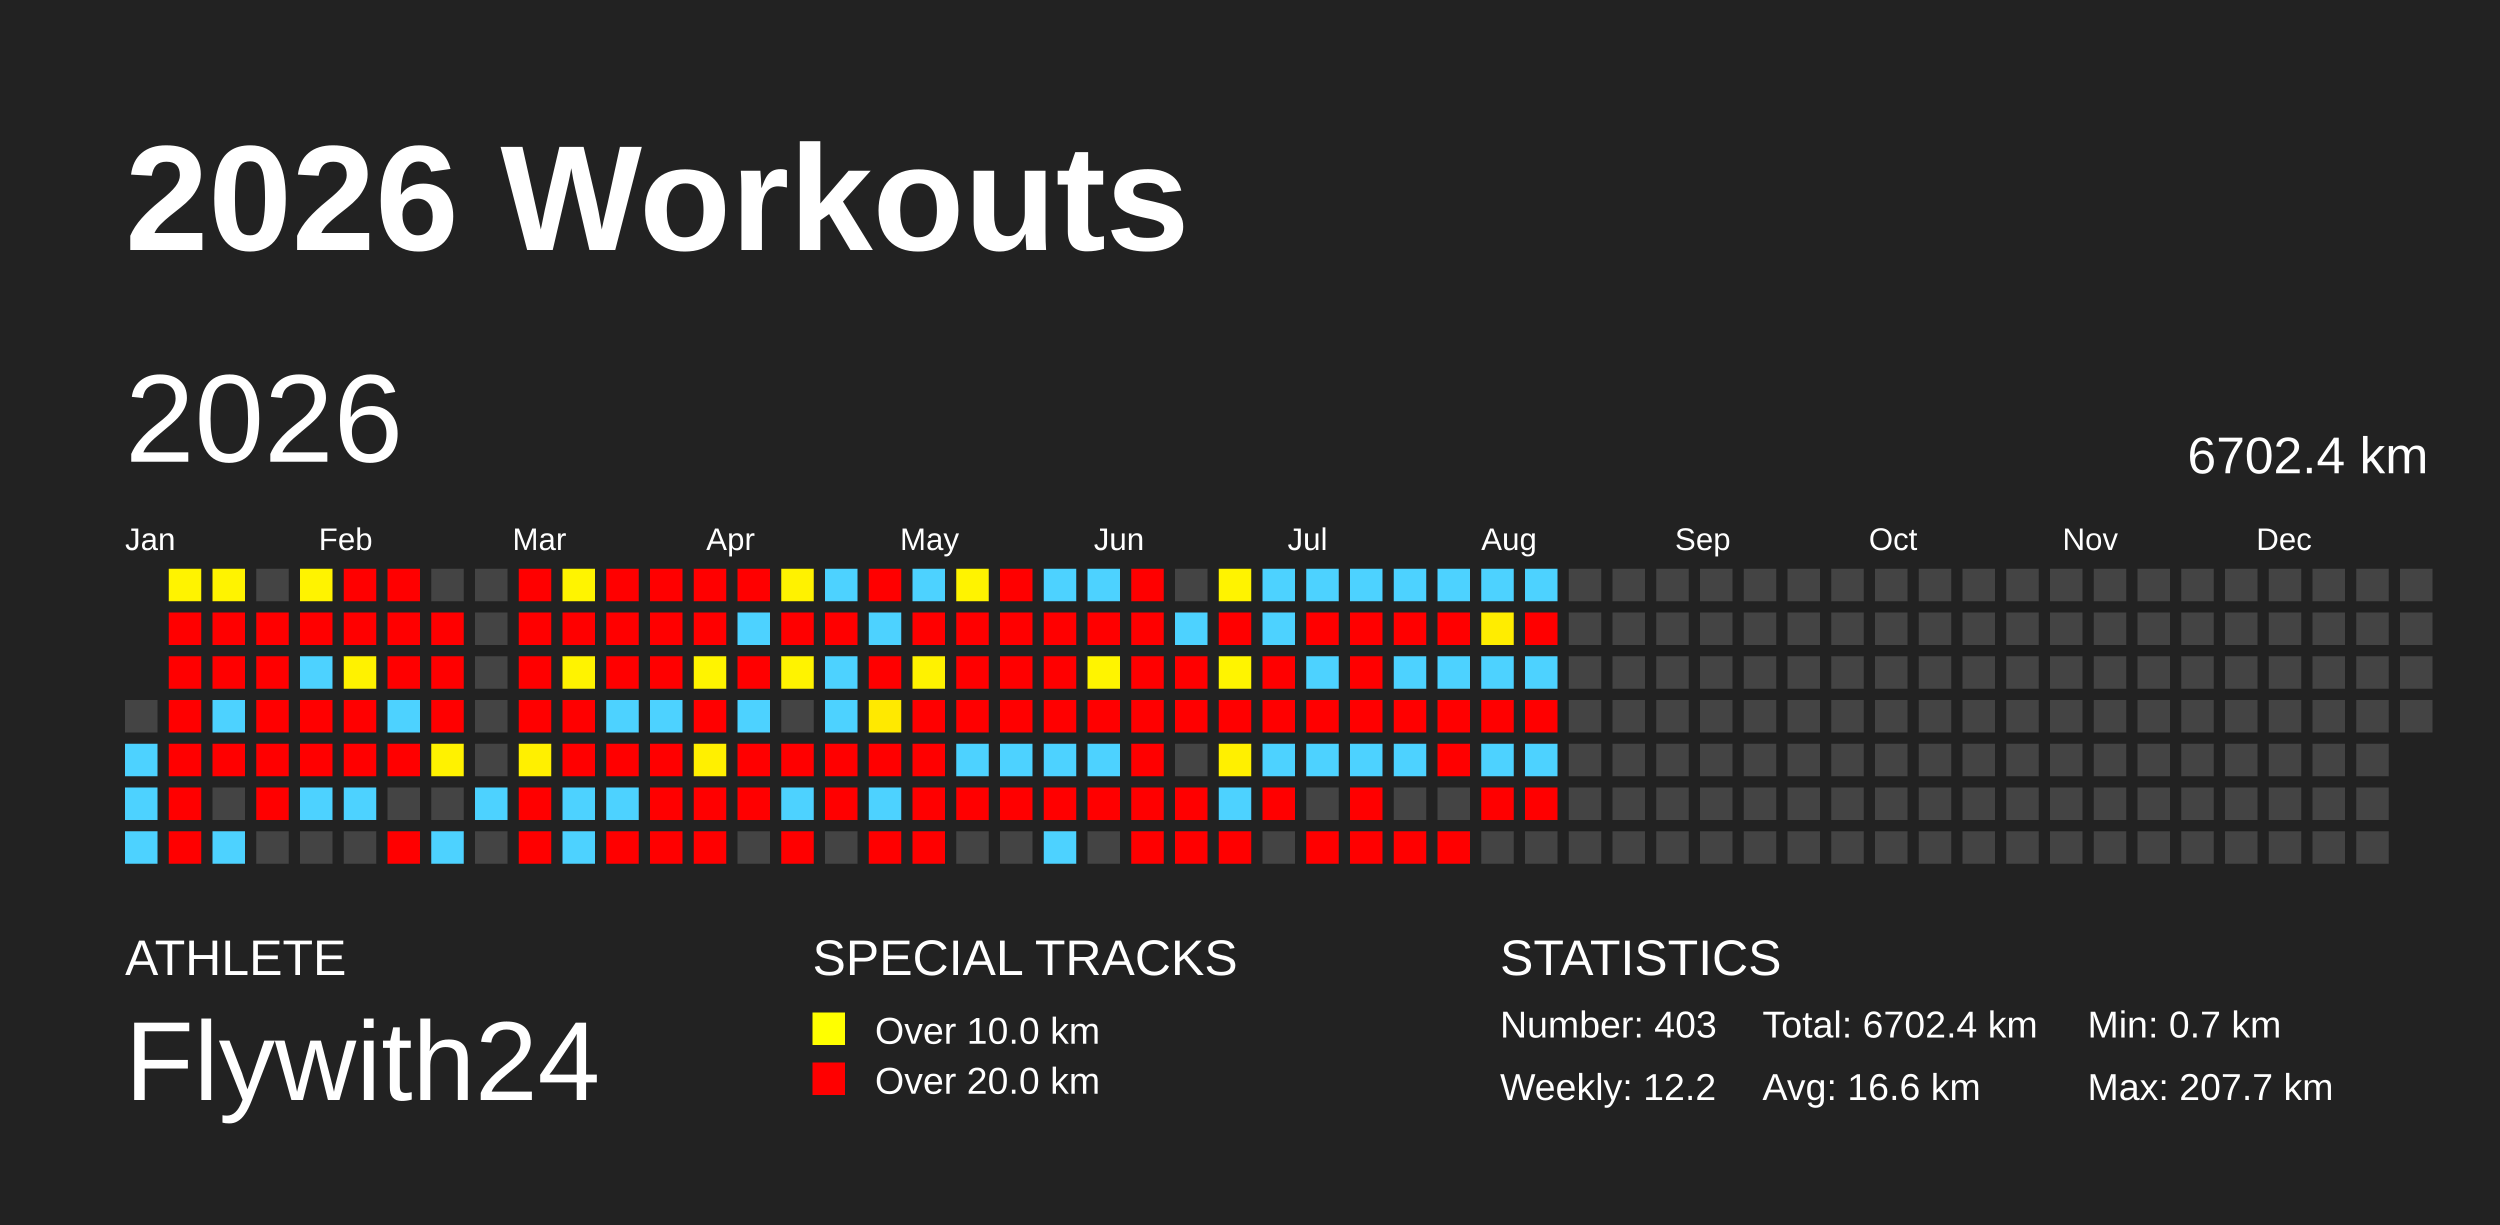
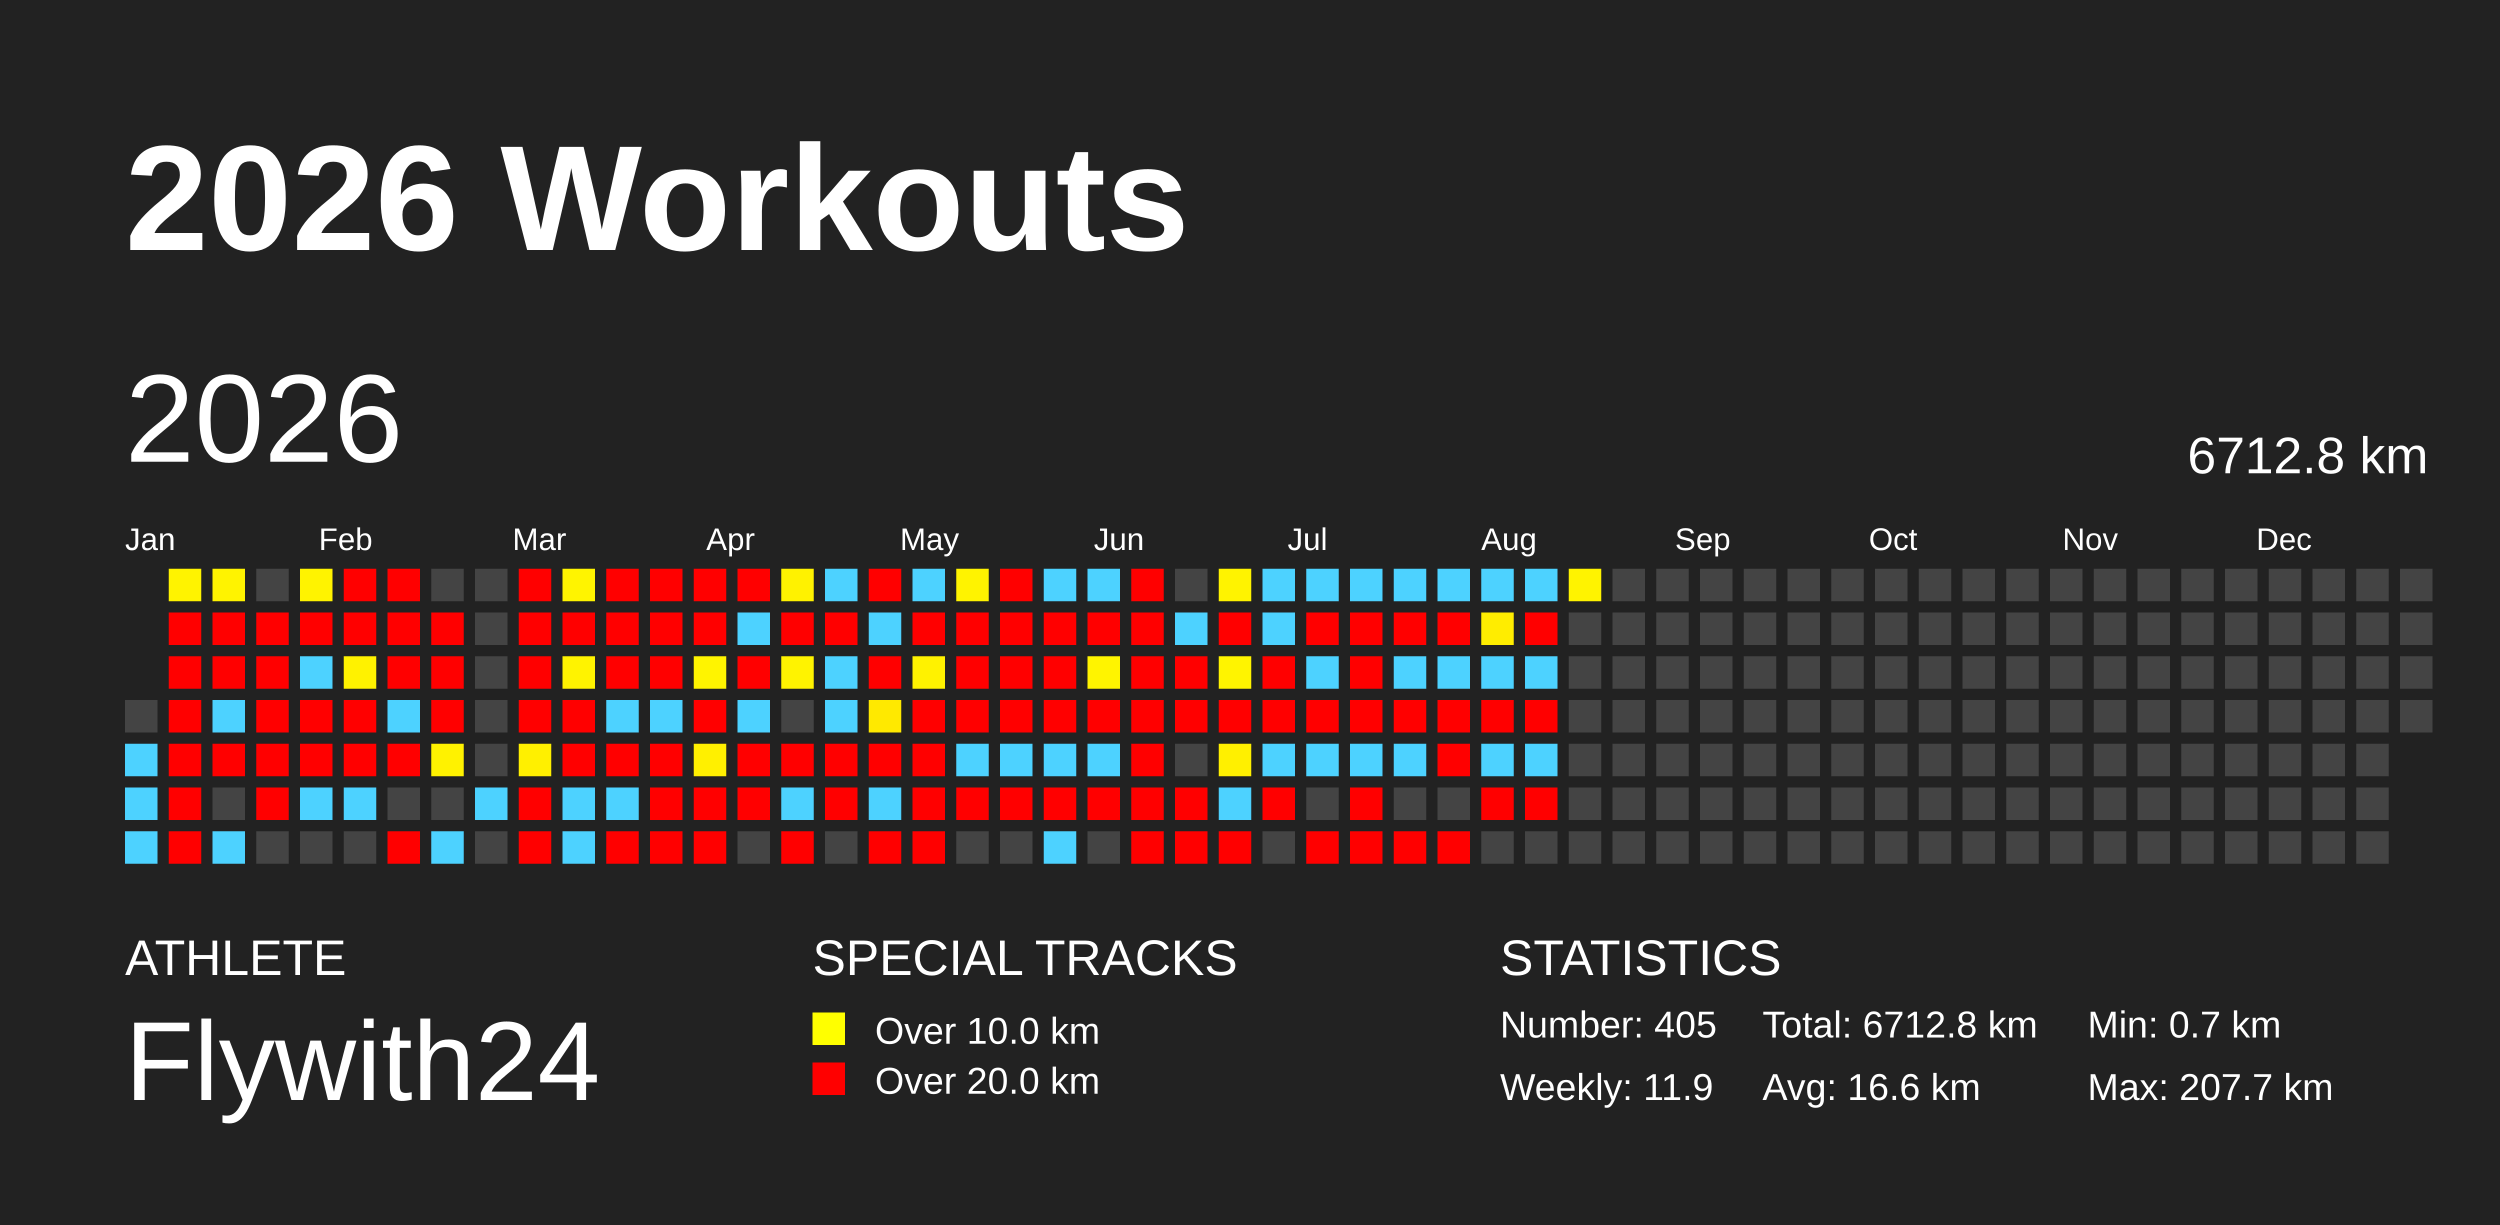
<svg xmlns="http://www.w3.org/2000/svg" baseProfile="full" height="98mm" version="1.1" viewBox="0,0,200,98" width="200mm">
  <defs />
  <rect fill="#222222" height="98" width="200" x="0" y="0" />
  <text fill="#FFFFFF" style="font-size:12px; font-family:Arial; font-weight:bold;" x="10" y="20">2026 Workouts</text>
  <text fill="#FFFFFF" style="font-size:4px; font-family:Arial" x="10" y="78">ATHLETE</text>
  <text fill="#FFFFFF" style="font-size:9px; font-family:Arial" x="10" y="88">Flywith24</text>
  <text fill="#FFFFFF" style="font-size:4px; font-family:Arial" x="65" y="78">SPECIAL TRACKS</text>
  <rect fill="yellow" height="2.6" width="2.6" x="65" y="81" />
  <text fill="#FFFFFF" style="font-size:3px; font-family:Arial" x="70" y="83.5">Over 10.0 km</text>
  <rect fill="red" height="2.6" width="2.6" x="65" y="85" />
  <text fill="#FFFFFF" style="font-size:3px; font-family:Arial" x="70" y="87.5">Over 20.0 km</text>
  <text fill="#FFFFFF" style="font-size:4px; font-family:Arial" x="120" y="78">STATISTICS</text>
-   <text fill="#FFFFFF" style="font-size:3px; font-family:Arial" x="120" y="83">Number: 403</text>
-   <text fill="#FFFFFF" style="font-size:3px; font-family:Arial" x="120" y="88">Weekly: 12.2</text>
-   <text fill="#FFFFFF" style="font-size:3px; font-family:Arial" x="141" y="83">Total: 6702.4 km</text>
+   <text fill="#FFFFFF" style="font-size:3px; font-family:Arial" x="120" y="83">Number: 405</text>
+   <text fill="#FFFFFF" style="font-size:3px; font-family:Arial" x="120" y="88">Weekly: 11.9</text>
+   <text fill="#FFFFFF" style="font-size:3px; font-family:Arial" x="141" y="83">Total: 6712.8 km</text>
  <text fill="#FFFFFF" style="font-size:3px; font-family:Arial" x="141" y="88">Avg: 16.6 km</text>
  <text fill="#FFFFFF" style="font-size:3px; font-family:Arial" x="167" y="83">Min: 0.7 km</text>
  <text fill="#FFFFFF" style="font-size:3px; font-family:Arial" x="167" y="88">Max: 207.7 km</text>
  <text dominant-baseline="hanging" fill="#FFFFFF" style="font-size:10.0px; font-family:Arial;" x="10" y="30">2026</text>
-   <text dominant-baseline="hanging" fill="#FFFFFF" style="font-size:4.125px; font-family:Arial;" x="175" y="35">6702.4 km</text>
+   <text dominant-baseline="hanging" fill="#FFFFFF" style="font-size:4.125px; font-family:Arial;" x="175" y="35">6712.8 km</text>
  <text fill="#FFFFFF" style="font-size:2.5px; font-family:Arial" x="10.0" y="44">Jan</text>
  <text fill="#FFFFFF" style="font-size:2.5px; font-family:Arial" x="25.5" y="44">Feb</text>
  <text fill="#FFFFFF" style="font-size:2.5px; font-family:Arial" x="41.0" y="44">Mar</text>
  <text fill="#FFFFFF" style="font-size:2.5px; font-family:Arial" x="56.5" y="44">Apr</text>
  <text fill="#FFFFFF" style="font-size:2.5px; font-family:Arial" x="72.0" y="44">May</text>
  <text fill="#FFFFFF" style="font-size:2.5px; font-family:Arial" x="87.5" y="44">Jun</text>
  <text fill="#FFFFFF" style="font-size:2.5px; font-family:Arial" x="103.0" y="44">Jul</text>
  <text fill="#FFFFFF" style="font-size:2.5px; font-family:Arial" x="118.5" y="44">Aug</text>
  <text fill="#FFFFFF" style="font-size:2.5px; font-family:Arial" x="134.0" y="44">Sep</text>
  <text fill="#FFFFFF" style="font-size:2.5px; font-family:Arial" x="149.5" y="44">Oct</text>
  <text fill="#FFFFFF" style="font-size:2.5px; font-family:Arial" x="165.0" y="44">Nov</text>
  <text fill="#FFFFFF" style="font-size:2.5px; font-family:Arial" x="180.5" y="44">Dec</text>
  <rect fill="#444444" height="2.6" width="2.6" x="10.0" y="56.0" />
  <rect fill="#4dd2ff" height="2.6" width="2.6" x="10.0" y="59.5" />
  <rect fill="#4dd2ff" height="2.6" width="2.6" x="10.0" y="63.0" />
  <rect fill="#4dd2ff" height="2.6" width="2.6" x="10.0" y="66.5" />
  <rect fill="#fff300" height="2.6" width="2.6" x="13.5" y="45.5" />
  <rect fill="red" height="2.6" width="2.6" x="13.5" y="49.0" />
  <rect fill="red" height="2.6" width="2.6" x="13.5" y="52.5" />
  <rect fill="red" height="2.6" width="2.6" x="13.5" y="56.0" />
  <rect fill="red" height="2.6" width="2.6" x="13.5" y="59.5" />
  <rect fill="red" height="2.6" width="2.6" x="13.5" y="63.0" />
  <rect fill="red" height="2.6" width="2.6" x="13.5" y="66.5" />
  <rect fill="#fff300" height="2.6" width="2.6" x="17.0" y="45.5" />
  <rect fill="red" height="2.6" width="2.6" x="17.0" y="49.0" />
  <rect fill="red" height="2.6" width="2.6" x="17.0" y="52.5" />
  <rect fill="#4dd2ff" height="2.6" width="2.6" x="17.0" y="56.0" />
  <rect fill="red" height="2.6" width="2.6" x="17.0" y="59.5" />
  <rect fill="#444444" height="2.6" width="2.6" x="17.0" y="63.0" />
  <rect fill="#4dd2ff" height="2.6" width="2.6" x="17.0" y="66.5" />
  <rect fill="#444444" height="2.6" width="2.6" x="20.5" y="45.5" />
  <rect fill="red" height="2.6" width="2.6" x="20.5" y="49.0" />
  <rect fill="red" height="2.6" width="2.6" x="20.5" y="52.5" />
  <rect fill="red" height="2.6" width="2.6" x="20.5" y="56.0" />
  <rect fill="red" height="2.6" width="2.6" x="20.5" y="59.5" />
  <rect fill="red" height="2.6" width="2.6" x="20.5" y="63.0" />
  <rect fill="#444444" height="2.6" width="2.6" x="20.5" y="66.5" />
  <rect fill="#fff300" height="2.6" width="2.6" x="24.0" y="45.5" />
  <rect fill="red" height="2.6" width="2.6" x="24.0" y="49.0" />
  <rect fill="#4dd2ff" height="2.6" width="2.6" x="24.0" y="52.5" />
  <rect fill="red" height="2.6" width="2.6" x="24.0" y="56.0" />
  <rect fill="red" height="2.6" width="2.6" x="24.0" y="59.5" />
  <rect fill="#4dd2ff" height="2.6" width="2.6" x="24.0" y="63.0" />
  <rect fill="#444444" height="2.6" width="2.6" x="24.0" y="66.5" />
  <rect fill="red" height="2.6" width="2.6" x="27.5" y="45.5" />
  <rect fill="red" height="2.6" width="2.6" x="27.5" y="49.0" />
  <rect fill="#fff200" height="2.6" width="2.6" x="27.5" y="52.5" />
  <rect fill="red" height="2.6" width="2.6" x="27.5" y="56.0" />
  <rect fill="red" height="2.6" width="2.6" x="27.5" y="59.5" />
  <rect fill="#4dd2ff" height="2.6" width="2.6" x="27.5" y="63.0" />
  <rect fill="#444444" height="2.6" width="2.6" x="27.5" y="66.5" />
  <rect fill="red" height="2.6" width="2.6" x="31.0" y="45.5" />
  <rect fill="red" height="2.6" width="2.6" x="31.0" y="49.0" />
  <rect fill="red" height="2.6" width="2.6" x="31.0" y="52.5" />
  <rect fill="#4dd2ff" height="2.6" width="2.6" x="31.0" y="56.0" />
  <rect fill="red" height="2.6" width="2.6" x="31.0" y="59.5" />
  <rect fill="#444444" height="2.6" width="2.6" x="31.0" y="63.0" />
  <rect fill="red" height="2.6" width="2.6" x="31.0" y="66.5" />
  <rect fill="#444444" height="2.6" width="2.6" x="34.5" y="45.5" />
  <rect fill="red" height="2.6" width="2.6" x="34.5" y="49.0" />
  <rect fill="red" height="2.6" width="2.6" x="34.5" y="52.5" />
  <rect fill="red" height="2.6" width="2.6" x="34.5" y="56.0" />
  <rect fill="#fff200" height="2.6" width="2.6" x="34.5" y="59.5" />
  <rect fill="#444444" height="2.6" width="2.6" x="34.5" y="63.0" />
  <rect fill="#4dd2ff" height="2.6" width="2.6" x="34.5" y="66.5" />
  <rect fill="#444444" height="2.6" width="2.6" x="38.0" y="45.5" />
  <rect fill="#444444" height="2.6" width="2.6" x="38.0" y="49.0" />
  <rect fill="#444444" height="2.6" width="2.6" x="38.0" y="52.5" />
  <rect fill="#444444" height="2.6" width="2.6" x="38.0" y="56.0" />
  <rect fill="#444444" height="2.6" width="2.6" x="38.0" y="59.5" />
  <rect fill="#4dd2ff" height="2.6" width="2.6" x="38.0" y="63.0" />
  <rect fill="#444444" height="2.6" width="2.6" x="38.0" y="66.5" />
  <rect fill="red" height="2.6" width="2.6" x="41.5" y="45.5" />
  <rect fill="red" height="2.6" width="2.6" x="41.5" y="49.0" />
  <rect fill="red" height="2.6" width="2.6" x="41.5" y="52.5" />
  <rect fill="red" height="2.6" width="2.6" x="41.5" y="56.0" />
  <rect fill="#fff000" height="2.6" width="2.6" x="41.5" y="59.5" />
  <rect fill="red" height="2.6" width="2.6" x="41.5" y="63.0" />
  <rect fill="red" height="2.6" width="2.6" x="41.5" y="66.5" />
  <rect fill="#fff400" height="2.6" width="2.6" x="45.0" y="45.5" />
  <rect fill="red" height="2.6" width="2.6" x="45.0" y="49.0" />
  <rect fill="#fff300" height="2.6" width="2.6" x="45.0" y="52.5" />
  <rect fill="red" height="2.6" width="2.6" x="45.0" y="56.0" />
  <rect fill="red" height="2.6" width="2.6" x="45.0" y="59.5" />
  <rect fill="#4dd2ff" height="2.6" width="2.6" x="45.0" y="63.0" />
  <rect fill="#4dd2ff" height="2.6" width="2.6" x="45.0" y="66.5" />
  <rect fill="red" height="2.6" width="2.6" x="48.5" y="45.5" />
  <rect fill="red" height="2.6" width="2.6" x="48.5" y="49.0" />
  <rect fill="red" height="2.6" width="2.6" x="48.5" y="52.5" />
  <rect fill="#4dd2ff" height="2.6" width="2.6" x="48.5" y="56.0" />
  <rect fill="red" height="2.6" width="2.6" x="48.5" y="59.5" />
  <rect fill="#4dd2ff" height="2.6" width="2.6" x="48.5" y="63.0" />
  <rect fill="red" height="2.6" width="2.6" x="48.5" y="66.5" />
  <rect fill="red" height="2.6" width="2.6" x="52.0" y="45.5" />
  <rect fill="red" height="2.6" width="2.6" x="52.0" y="49.0" />
  <rect fill="red" height="2.6" width="2.6" x="52.0" y="52.5" />
  <rect fill="#4dd2ff" height="2.6" width="2.6" x="52.0" y="56.0" />
  <rect fill="red" height="2.6" width="2.6" x="52.0" y="59.5" />
  <rect fill="red" height="2.6" width="2.6" x="52.0" y="63.0" />
  <rect fill="red" height="2.6" width="2.6" x="52.0" y="66.5" />
  <rect fill="red" height="2.6" width="2.6" x="55.5" y="45.5" />
  <rect fill="red" height="2.6" width="2.6" x="55.5" y="49.0" />
  <rect fill="#fff400" height="2.6" width="2.6" x="55.5" y="52.5" />
  <rect fill="red" height="2.6" width="2.6" x="55.5" y="56.0" />
  <rect fill="#fff000" height="2.6" width="2.6" x="55.5" y="59.5" />
  <rect fill="red" height="2.6" width="2.6" x="55.5" y="63.0" />
  <rect fill="red" height="2.6" width="2.6" x="55.5" y="66.5" />
  <rect fill="red" height="2.6" width="2.6" x="59.0" y="45.5" />
  <rect fill="#4dd2ff" height="2.6" width="2.6" x="59.0" y="49.0" />
  <rect fill="red" height="2.6" width="2.6" x="59.0" y="52.5" />
  <rect fill="#4dd2ff" height="2.6" width="2.6" x="59.0" y="56.0" />
  <rect fill="red" height="2.6" width="2.6" x="59.0" y="59.5" />
  <rect fill="red" height="2.6" width="2.6" x="59.0" y="63.0" />
  <rect fill="#444444" height="2.6" width="2.6" x="59.0" y="66.5" />
  <rect fill="#fff200" height="2.6" width="2.6" x="62.5" y="45.5" />
  <rect fill="red" height="2.6" width="2.6" x="62.5" y="49.0" />
  <rect fill="#fff300" height="2.6" width="2.6" x="62.5" y="52.5" />
  <rect fill="#444444" height="2.6" width="2.6" x="62.5" y="56.0" />
  <rect fill="red" height="2.6" width="2.6" x="62.5" y="59.5" />
  <rect fill="#4dd2ff" height="2.6" width="2.6" x="62.5" y="63.0" />
  <rect fill="red" height="2.6" width="2.6" x="62.5" y="66.5" />
  <rect fill="#4dd2ff" height="2.6" width="2.6" x="66.0" y="45.5" />
  <rect fill="red" height="2.6" width="2.6" x="66.0" y="49.0" />
  <rect fill="#4dd2ff" height="2.6" width="2.6" x="66.0" y="52.5" />
  <rect fill="#4dd2ff" height="2.6" width="2.6" x="66.0" y="56.0" />
  <rect fill="red" height="2.6" width="2.6" x="66.0" y="59.5" />
  <rect fill="red" height="2.6" width="2.6" x="66.0" y="63.0" />
  <rect fill="#444444" height="2.6" width="2.6" x="66.0" y="66.5" />
  <rect fill="red" height="2.6" width="2.6" x="69.5" y="45.5" />
  <rect fill="#4dd2ff" height="2.6" width="2.6" x="69.5" y="49.0" />
  <rect fill="red" height="2.6" width="2.6" x="69.5" y="52.5" />
  <rect fill="#ffe900" height="2.6" width="2.6" x="69.5" y="56.0" />
  <rect fill="red" height="2.6" width="2.6" x="69.5" y="59.5" />
  <rect fill="#4dd2ff" height="2.6" width="2.6" x="69.5" y="63.0" />
  <rect fill="red" height="2.6" width="2.6" x="69.5" y="66.5" />
  <rect fill="#4dd2ff" height="2.6" width="2.6" x="73.0" y="45.5" />
  <rect fill="red" height="2.6" width="2.6" x="73.0" y="49.0" />
  <rect fill="#fff200" height="2.6" width="2.6" x="73.0" y="52.5" />
  <rect fill="red" height="2.6" width="2.6" x="73.0" y="56.0" />
  <rect fill="red" height="2.6" width="2.6" x="73.0" y="59.5" />
  <rect fill="red" height="2.6" width="2.6" x="73.0" y="63.0" />
  <rect fill="red" height="2.6" width="2.6" x="73.0" y="66.5" />
  <rect fill="#fff300" height="2.6" width="2.6" x="76.5" y="45.5" />
  <rect fill="red" height="2.6" width="2.6" x="76.5" y="49.0" />
  <rect fill="red" height="2.6" width="2.6" x="76.5" y="52.5" />
  <rect fill="red" height="2.6" width="2.6" x="76.5" y="56.0" />
  <rect fill="#4dd2ff" height="2.6" width="2.6" x="76.5" y="59.5" />
  <rect fill="red" height="2.6" width="2.6" x="76.5" y="63.0" />
  <rect fill="#444444" height="2.6" width="2.6" x="76.5" y="66.5" />
  <rect fill="red" height="2.6" width="2.6" x="80.0" y="45.5" />
  <rect fill="red" height="2.6" width="2.6" x="80.0" y="49.0" />
  <rect fill="red" height="2.6" width="2.6" x="80.0" y="52.5" />
  <rect fill="red" height="2.6" width="2.6" x="80.0" y="56.0" />
  <rect fill="#4dd2ff" height="2.6" width="2.6" x="80.0" y="59.5" />
  <rect fill="red" height="2.6" width="2.6" x="80.0" y="63.0" />
  <rect fill="#444444" height="2.6" width="2.6" x="80.0" y="66.5" />
  <rect fill="#4dd2ff" height="2.6" width="2.6" x="83.5" y="45.5" />
  <rect fill="red" height="2.6" width="2.6" x="83.5" y="49.0" />
  <rect fill="red" height="2.6" width="2.6" x="83.5" y="52.5" />
  <rect fill="red" height="2.6" width="2.6" x="83.5" y="56.0" />
  <rect fill="#4dd2ff" height="2.6" width="2.6" x="83.5" y="59.5" />
  <rect fill="red" height="2.6" width="2.6" x="83.5" y="63.0" />
  <rect fill="#4dd2ff" height="2.6" width="2.6" x="83.5" y="66.5" />
  <rect fill="#4dd2ff" height="2.6" width="2.6" x="87.0" y="45.5" />
  <rect fill="red" height="2.6" width="2.6" x="87.0" y="49.0" />
  <rect fill="#fff400" height="2.6" width="2.6" x="87.0" y="52.5" />
  <rect fill="red" height="2.6" width="2.6" x="87.0" y="56.0" />
  <rect fill="#4dd2ff" height="2.6" width="2.6" x="87.0" y="59.5" />
  <rect fill="red" height="2.6" width="2.6" x="87.0" y="63.0" />
  <rect fill="#444444" height="2.6" width="2.6" x="87.0" y="66.5" />
  <rect fill="red" height="2.6" width="2.6" x="90.5" y="45.5" />
  <rect fill="red" height="2.6" width="2.6" x="90.5" y="49.0" />
  <rect fill="red" height="2.6" width="2.6" x="90.5" y="52.5" />
  <rect fill="red" height="2.6" width="2.6" x="90.5" y="56.0" />
  <rect fill="red" height="2.6" width="2.6" x="90.5" y="59.5" />
  <rect fill="red" height="2.6" width="2.6" x="90.5" y="63.0" />
  <rect fill="red" height="2.6" width="2.6" x="90.5" y="66.5" />
  <rect fill="#444444" height="2.6" width="2.6" x="94.0" y="45.5" />
  <rect fill="#4dd2ff" height="2.6" width="2.6" x="94.0" y="49.0" />
  <rect fill="red" height="2.6" width="2.6" x="94.0" y="52.5" />
  <rect fill="red" height="2.6" width="2.6" x="94.0" y="56.0" />
  <rect fill="#444444" height="2.6" width="2.6" x="94.0" y="59.5" />
  <rect fill="red" height="2.6" width="2.6" x="94.0" y="63.0" />
  <rect fill="red" height="2.6" width="2.6" x="94.0" y="66.5" />
  <rect fill="#fff300" height="2.6" width="2.6" x="97.5" y="45.5" />
  <rect fill="red" height="2.6" width="2.6" x="97.5" y="49.0" />
  <rect fill="#fff400" height="2.6" width="2.6" x="97.5" y="52.5" />
  <rect fill="red" height="2.6" width="2.6" x="97.5" y="56.0" />
  <rect fill="#fff000" height="2.6" width="2.6" x="97.5" y="59.5" />
  <rect fill="#4dd2ff" height="2.6" width="2.6" x="97.5" y="63.0" />
  <rect fill="red" height="2.6" width="2.6" x="97.5" y="66.5" />
  <rect fill="#4dd2ff" height="2.6" width="2.6" x="101.0" y="45.5" />
  <rect fill="#4dd2ff" height="2.6" width="2.6" x="101.0" y="49.0" />
  <rect fill="red" height="2.6" width="2.6" x="101.0" y="52.5" />
  <rect fill="red" height="2.6" width="2.6" x="101.0" y="56.0" />
  <rect fill="#4dd2ff" height="2.6" width="2.6" x="101.0" y="59.5" />
  <rect fill="red" height="2.6" width="2.6" x="101.0" y="63.0" />
  <rect fill="#444444" height="2.6" width="2.6" x="101.0" y="66.5" />
  <rect fill="#4dd2ff" height="2.6" width="2.6" x="104.5" y="45.5" />
  <rect fill="red" height="2.6" width="2.6" x="104.5" y="49.0" />
  <rect fill="#4dd2ff" height="2.6" width="2.6" x="104.5" y="52.5" />
  <rect fill="red" height="2.6" width="2.6" x="104.5" y="56.0" />
  <rect fill="#4dd2ff" height="2.6" width="2.6" x="104.5" y="59.5" />
  <rect fill="#444444" height="2.6" width="2.6" x="104.5" y="63.0" />
  <rect fill="red" height="2.6" width="2.6" x="104.5" y="66.5" />
  <rect fill="#4dd2ff" height="2.6" width="2.6" x="108.0" y="45.5" />
  <rect fill="red" height="2.6" width="2.6" x="108.0" y="49.0" />
  <rect fill="red" height="2.6" width="2.6" x="108.0" y="52.5" />
  <rect fill="red" height="2.6" width="2.6" x="108.0" y="56.0" />
  <rect fill="#4dd2ff" height="2.6" width="2.6" x="108.0" y="59.5" />
  <rect fill="red" height="2.6" width="2.6" x="108.0" y="63.0" />
  <rect fill="red" height="2.6" width="2.6" x="108.0" y="66.5" />
  <rect fill="#4dd2ff" height="2.6" width="2.6" x="111.5" y="45.5" />
  <rect fill="red" height="2.6" width="2.6" x="111.5" y="49.0" />
  <rect fill="#4dd2ff" height="2.6" width="2.6" x="111.5" y="52.5" />
  <rect fill="red" height="2.6" width="2.6" x="111.5" y="56.0" />
  <rect fill="#4dd2ff" height="2.6" width="2.6" x="111.5" y="59.5" />
  <rect fill="#444444" height="2.6" width="2.6" x="111.5" y="63.0" />
  <rect fill="red" height="2.6" width="2.6" x="111.5" y="66.5" />
  <rect fill="#4dd2ff" height="2.6" width="2.6" x="115.0" y="45.5" />
  <rect fill="red" height="2.6" width="2.6" x="115.0" y="49.0" />
  <rect fill="#4dd2ff" height="2.6" width="2.6" x="115.0" y="52.5" />
  <rect fill="red" height="2.6" width="2.6" x="115.0" y="56.0" />
  <rect fill="red" height="2.6" width="2.6" x="115.0" y="59.5" />
  <rect fill="#444444" height="2.6" width="2.6" x="115.0" y="63.0" />
  <rect fill="red" height="2.6" width="2.6" x="115.0" y="66.5" />
  <rect fill="#4dd2ff" height="2.6" width="2.6" x="118.5" y="45.5" />
  <rect fill="#ffed00" height="2.6" width="2.6" x="118.5" y="49.0" />
  <rect fill="#4dd2ff" height="2.6" width="2.6" x="118.5" y="52.5" />
  <rect fill="red" height="2.6" width="2.6" x="118.5" y="56.0" />
  <rect fill="#4dd2ff" height="2.6" width="2.6" x="118.5" y="59.5" />
  <rect fill="red" height="2.6" width="2.6" x="118.5" y="63.0" />
  <rect fill="#444444" height="2.6" width="2.6" x="118.5" y="66.5" />
  <rect fill="#4dd2ff" height="2.6" width="2.6" x="122.0" y="45.5" />
  <rect fill="red" height="2.6" width="2.6" x="122.0" y="49.0" />
  <rect fill="#4dd2ff" height="2.6" width="2.6" x="122.0" y="52.5" />
  <rect fill="red" height="2.6" width="2.6" x="122.0" y="56.0" />
  <rect fill="#4dd2ff" height="2.6" width="2.6" x="122.0" y="59.5" />
  <rect fill="red" height="2.6" width="2.6" x="122.0" y="63.0" />
  <rect fill="#444444" height="2.6" width="2.6" x="122.0" y="66.5" />
-   <rect fill="#444444" height="2.6" width="2.6" x="125.5" y="45.5" />
+   <rect fill="#fff300" height="2.6" width="2.6" x="125.5" y="45.5" />
  <rect fill="#444444" height="2.6" width="2.6" x="125.5" y="49.0" />
  <rect fill="#444444" height="2.6" width="2.6" x="125.5" y="52.5" />
  <rect fill="#444444" height="2.6" width="2.6" x="125.5" y="56.0" />
  <rect fill="#444444" height="2.6" width="2.6" x="125.5" y="59.5" />
  <rect fill="#444444" height="2.6" width="2.6" x="125.5" y="63.0" />
  <rect fill="#444444" height="2.6" width="2.6" x="125.5" y="66.5" />
  <rect fill="#444444" height="2.6" width="2.6" x="129.0" y="45.5" />
  <rect fill="#444444" height="2.6" width="2.6" x="129.0" y="49.0" />
  <rect fill="#444444" height="2.6" width="2.6" x="129.0" y="52.5" />
  <rect fill="#444444" height="2.6" width="2.6" x="129.0" y="56.0" />
  <rect fill="#444444" height="2.6" width="2.6" x="129.0" y="59.5" />
  <rect fill="#444444" height="2.6" width="2.6" x="129.0" y="63.0" />
  <rect fill="#444444" height="2.6" width="2.6" x="129.0" y="66.5" />
  <rect fill="#444444" height="2.6" width="2.6" x="132.5" y="45.5" />
  <rect fill="#444444" height="2.6" width="2.6" x="132.5" y="49.0" />
  <rect fill="#444444" height="2.6" width="2.6" x="132.5" y="52.5" />
  <rect fill="#444444" height="2.6" width="2.6" x="132.5" y="56.0" />
  <rect fill="#444444" height="2.6" width="2.6" x="132.5" y="59.5" />
  <rect fill="#444444" height="2.6" width="2.6" x="132.5" y="63.0" />
  <rect fill="#444444" height="2.6" width="2.6" x="132.5" y="66.5" />
  <rect fill="#444444" height="2.6" width="2.6" x="136.0" y="45.5" />
  <rect fill="#444444" height="2.6" width="2.6" x="136.0" y="49.0" />
  <rect fill="#444444" height="2.6" width="2.6" x="136.0" y="52.5" />
  <rect fill="#444444" height="2.6" width="2.6" x="136.0" y="56.0" />
  <rect fill="#444444" height="2.6" width="2.6" x="136.0" y="59.5" />
  <rect fill="#444444" height="2.6" width="2.6" x="136.0" y="63.0" />
  <rect fill="#444444" height="2.6" width="2.6" x="136.0" y="66.5" />
  <rect fill="#444444" height="2.6" width="2.6" x="139.5" y="45.5" />
  <rect fill="#444444" height="2.6" width="2.6" x="139.5" y="49.0" />
  <rect fill="#444444" height="2.6" width="2.6" x="139.5" y="52.5" />
  <rect fill="#444444" height="2.6" width="2.6" x="139.5" y="56.0" />
  <rect fill="#444444" height="2.6" width="2.6" x="139.5" y="59.5" />
  <rect fill="#444444" height="2.6" width="2.6" x="139.5" y="63.0" />
  <rect fill="#444444" height="2.6" width="2.6" x="139.5" y="66.5" />
  <rect fill="#444444" height="2.6" width="2.6" x="143.0" y="45.5" />
  <rect fill="#444444" height="2.6" width="2.6" x="143.0" y="49.0" />
  <rect fill="#444444" height="2.6" width="2.6" x="143.0" y="52.5" />
  <rect fill="#444444" height="2.6" width="2.6" x="143.0" y="56.0" />
  <rect fill="#444444" height="2.6" width="2.6" x="143.0" y="59.5" />
  <rect fill="#444444" height="2.6" width="2.6" x="143.0" y="63.0" />
  <rect fill="#444444" height="2.6" width="2.6" x="143.0" y="66.5" />
  <rect fill="#444444" height="2.6" width="2.6" x="146.5" y="45.5" />
  <rect fill="#444444" height="2.6" width="2.6" x="146.5" y="49.0" />
  <rect fill="#444444" height="2.6" width="2.6" x="146.5" y="52.5" />
  <rect fill="#444444" height="2.6" width="2.6" x="146.5" y="56.0" />
  <rect fill="#444444" height="2.6" width="2.6" x="146.5" y="59.5" />
  <rect fill="#444444" height="2.6" width="2.6" x="146.5" y="63.0" />
  <rect fill="#444444" height="2.6" width="2.6" x="146.5" y="66.5" />
  <rect fill="#444444" height="2.6" width="2.6" x="150.0" y="45.5" />
  <rect fill="#444444" height="2.6" width="2.6" x="150.0" y="49.0" />
  <rect fill="#444444" height="2.6" width="2.6" x="150.0" y="52.5" />
  <rect fill="#444444" height="2.6" width="2.6" x="150.0" y="56.0" />
  <rect fill="#444444" height="2.6" width="2.6" x="150.0" y="59.5" />
  <rect fill="#444444" height="2.6" width="2.6" x="150.0" y="63.0" />
  <rect fill="#444444" height="2.6" width="2.6" x="150.0" y="66.5" />
  <rect fill="#444444" height="2.6" width="2.6" x="153.5" y="45.5" />
  <rect fill="#444444" height="2.6" width="2.6" x="153.5" y="49.0" />
  <rect fill="#444444" height="2.6" width="2.6" x="153.5" y="52.5" />
  <rect fill="#444444" height="2.6" width="2.6" x="153.5" y="56.0" />
  <rect fill="#444444" height="2.6" width="2.6" x="153.5" y="59.5" />
  <rect fill="#444444" height="2.6" width="2.6" x="153.5" y="63.0" />
  <rect fill="#444444" height="2.6" width="2.6" x="153.5" y="66.5" />
  <rect fill="#444444" height="2.6" width="2.6" x="157.0" y="45.5" />
  <rect fill="#444444" height="2.6" width="2.6" x="157.0" y="49.0" />
  <rect fill="#444444" height="2.6" width="2.6" x="157.0" y="52.5" />
  <rect fill="#444444" height="2.6" width="2.6" x="157.0" y="56.0" />
  <rect fill="#444444" height="2.6" width="2.6" x="157.0" y="59.5" />
  <rect fill="#444444" height="2.6" width="2.6" x="157.0" y="63.0" />
  <rect fill="#444444" height="2.6" width="2.6" x="157.0" y="66.5" />
  <rect fill="#444444" height="2.6" width="2.6" x="160.5" y="45.5" />
  <rect fill="#444444" height="2.6" width="2.6" x="160.5" y="49.0" />
  <rect fill="#444444" height="2.6" width="2.6" x="160.5" y="52.5" />
  <rect fill="#444444" height="2.6" width="2.6" x="160.5" y="56.0" />
  <rect fill="#444444" height="2.6" width="2.6" x="160.5" y="59.5" />
  <rect fill="#444444" height="2.6" width="2.6" x="160.5" y="63.0" />
  <rect fill="#444444" height="2.6" width="2.6" x="160.5" y="66.5" />
  <rect fill="#444444" height="2.6" width="2.6" x="164.0" y="45.5" />
  <rect fill="#444444" height="2.6" width="2.6" x="164.0" y="49.0" />
  <rect fill="#444444" height="2.6" width="2.6" x="164.0" y="52.5" />
  <rect fill="#444444" height="2.6" width="2.6" x="164.0" y="56.0" />
  <rect fill="#444444" height="2.6" width="2.6" x="164.0" y="59.5" />
  <rect fill="#444444" height="2.6" width="2.6" x="164.0" y="63.0" />
  <rect fill="#444444" height="2.6" width="2.6" x="164.0" y="66.5" />
  <rect fill="#444444" height="2.6" width="2.6" x="167.5" y="45.5" />
  <rect fill="#444444" height="2.6" width="2.6" x="167.5" y="49.0" />
  <rect fill="#444444" height="2.6" width="2.6" x="167.5" y="52.5" />
  <rect fill="#444444" height="2.6" width="2.6" x="167.5" y="56.0" />
  <rect fill="#444444" height="2.6" width="2.6" x="167.5" y="59.5" />
  <rect fill="#444444" height="2.6" width="2.6" x="167.5" y="63.0" />
  <rect fill="#444444" height="2.6" width="2.6" x="167.5" y="66.5" />
  <rect fill="#444444" height="2.6" width="2.6" x="171.0" y="45.5" />
  <rect fill="#444444" height="2.6" width="2.6" x="171.0" y="49.0" />
  <rect fill="#444444" height="2.6" width="2.6" x="171.0" y="52.5" />
  <rect fill="#444444" height="2.6" width="2.6" x="171.0" y="56.0" />
  <rect fill="#444444" height="2.6" width="2.6" x="171.0" y="59.5" />
  <rect fill="#444444" height="2.6" width="2.6" x="171.0" y="63.0" />
  <rect fill="#444444" height="2.6" width="2.6" x="171.0" y="66.5" />
  <rect fill="#444444" height="2.6" width="2.6" x="174.5" y="45.5" />
  <rect fill="#444444" height="2.6" width="2.6" x="174.5" y="49.0" />
  <rect fill="#444444" height="2.6" width="2.6" x="174.5" y="52.5" />
  <rect fill="#444444" height="2.6" width="2.6" x="174.5" y="56.0" />
  <rect fill="#444444" height="2.6" width="2.6" x="174.5" y="59.5" />
  <rect fill="#444444" height="2.6" width="2.6" x="174.5" y="63.0" />
  <rect fill="#444444" height="2.6" width="2.6" x="174.5" y="66.5" />
  <rect fill="#444444" height="2.6" width="2.6" x="178.0" y="45.5" />
  <rect fill="#444444" height="2.6" width="2.6" x="178.0" y="49.0" />
  <rect fill="#444444" height="2.6" width="2.6" x="178.0" y="52.5" />
  <rect fill="#444444" height="2.6" width="2.6" x="178.0" y="56.0" />
  <rect fill="#444444" height="2.6" width="2.6" x="178.0" y="59.5" />
  <rect fill="#444444" height="2.6" width="2.6" x="178.0" y="63.0" />
  <rect fill="#444444" height="2.6" width="2.6" x="178.0" y="66.5" />
  <rect fill="#444444" height="2.6" width="2.6" x="181.5" y="45.5" />
  <rect fill="#444444" height="2.6" width="2.6" x="181.5" y="49.0" />
  <rect fill="#444444" height="2.6" width="2.6" x="181.5" y="52.5" />
  <rect fill="#444444" height="2.6" width="2.6" x="181.5" y="56.0" />
  <rect fill="#444444" height="2.6" width="2.6" x="181.5" y="59.5" />
  <rect fill="#444444" height="2.6" width="2.6" x="181.5" y="63.0" />
  <rect fill="#444444" height="2.6" width="2.6" x="181.5" y="66.5" />
  <rect fill="#444444" height="2.6" width="2.6" x="185.0" y="45.5" />
  <rect fill="#444444" height="2.6" width="2.6" x="185.0" y="49.0" />
  <rect fill="#444444" height="2.6" width="2.6" x="185.0" y="52.5" />
  <rect fill="#444444" height="2.6" width="2.6" x="185.0" y="56.0" />
  <rect fill="#444444" height="2.6" width="2.6" x="185.0" y="59.5" />
  <rect fill="#444444" height="2.6" width="2.6" x="185.0" y="63.0" />
  <rect fill="#444444" height="2.6" width="2.6" x="185.0" y="66.5" />
  <rect fill="#444444" height="2.6" width="2.6" x="188.5" y="45.5" />
  <rect fill="#444444" height="2.6" width="2.6" x="188.5" y="49.0" />
  <rect fill="#444444" height="2.6" width="2.6" x="188.5" y="52.5" />
  <rect fill="#444444" height="2.6" width="2.6" x="188.5" y="56.0" />
  <rect fill="#444444" height="2.6" width="2.6" x="188.5" y="59.5" />
  <rect fill="#444444" height="2.6" width="2.6" x="188.5" y="63.0" />
  <rect fill="#444444" height="2.6" width="2.6" x="188.5" y="66.5" />
  <rect fill="#444444" height="2.6" width="2.6" x="192.0" y="45.5" />
  <rect fill="#444444" height="2.6" width="2.6" x="192.0" y="49.0" />
  <rect fill="#444444" height="2.6" width="2.6" x="192.0" y="52.5" />
  <rect fill="#444444" height="2.6" width="2.6" x="192.0" y="56.0" />
</svg>
